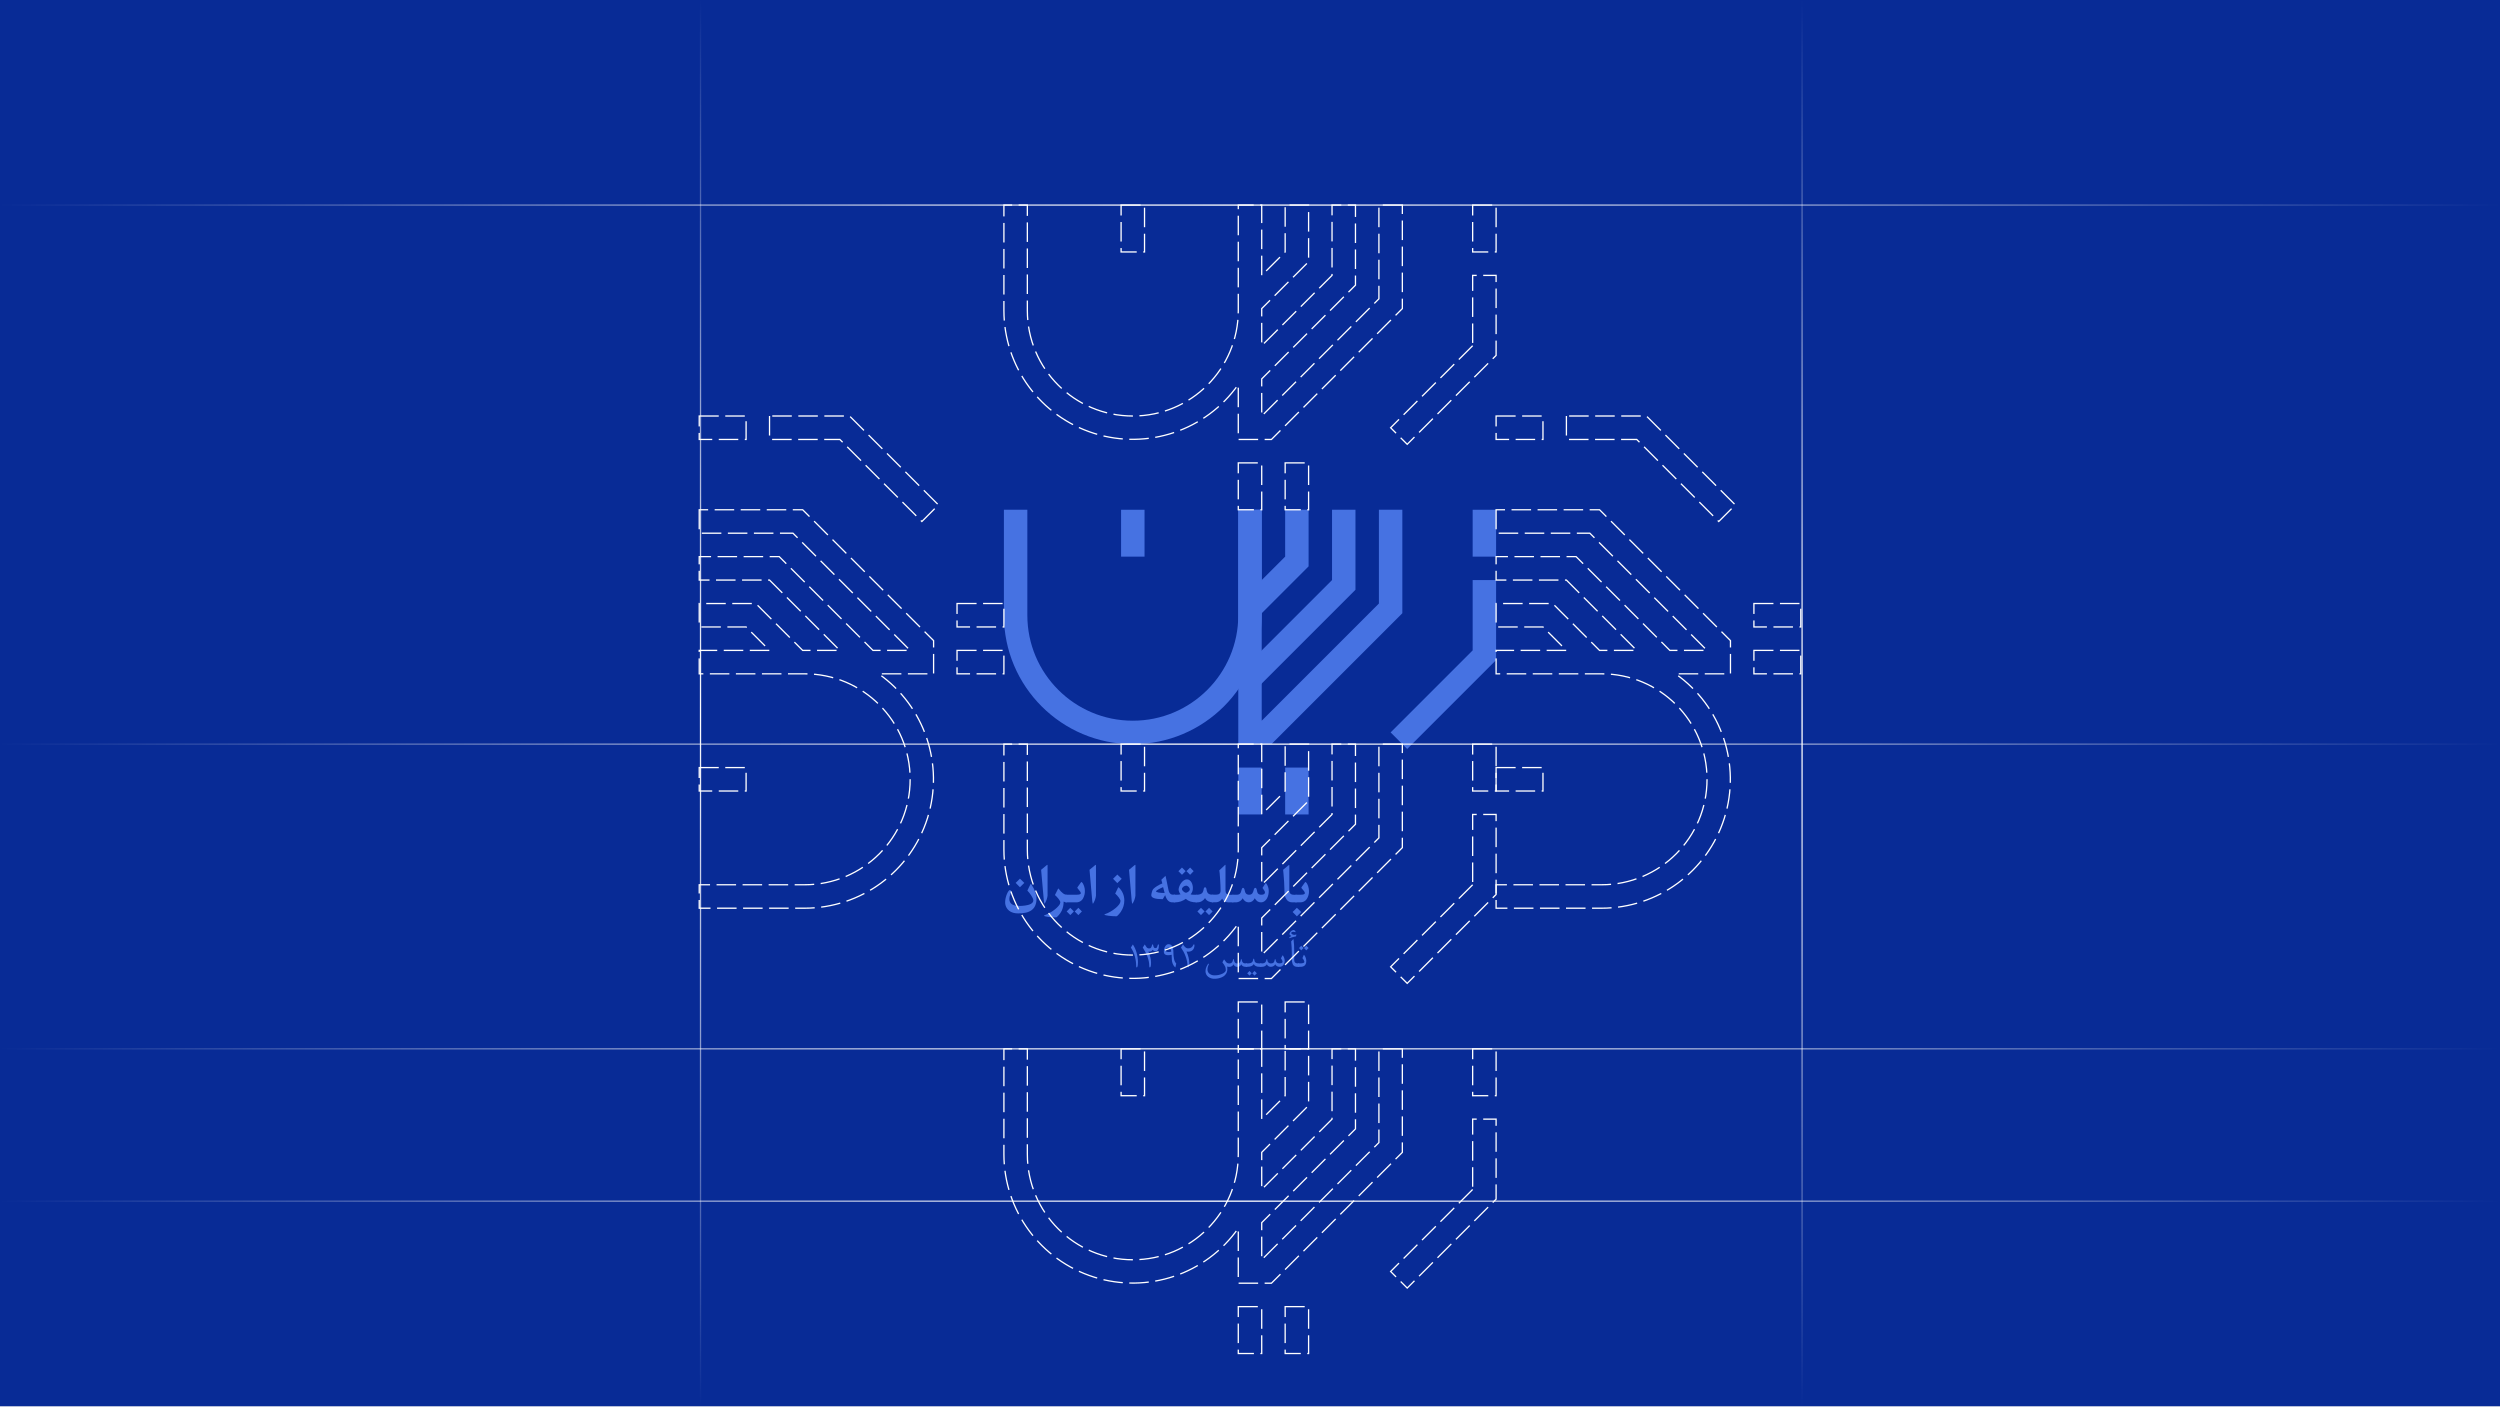
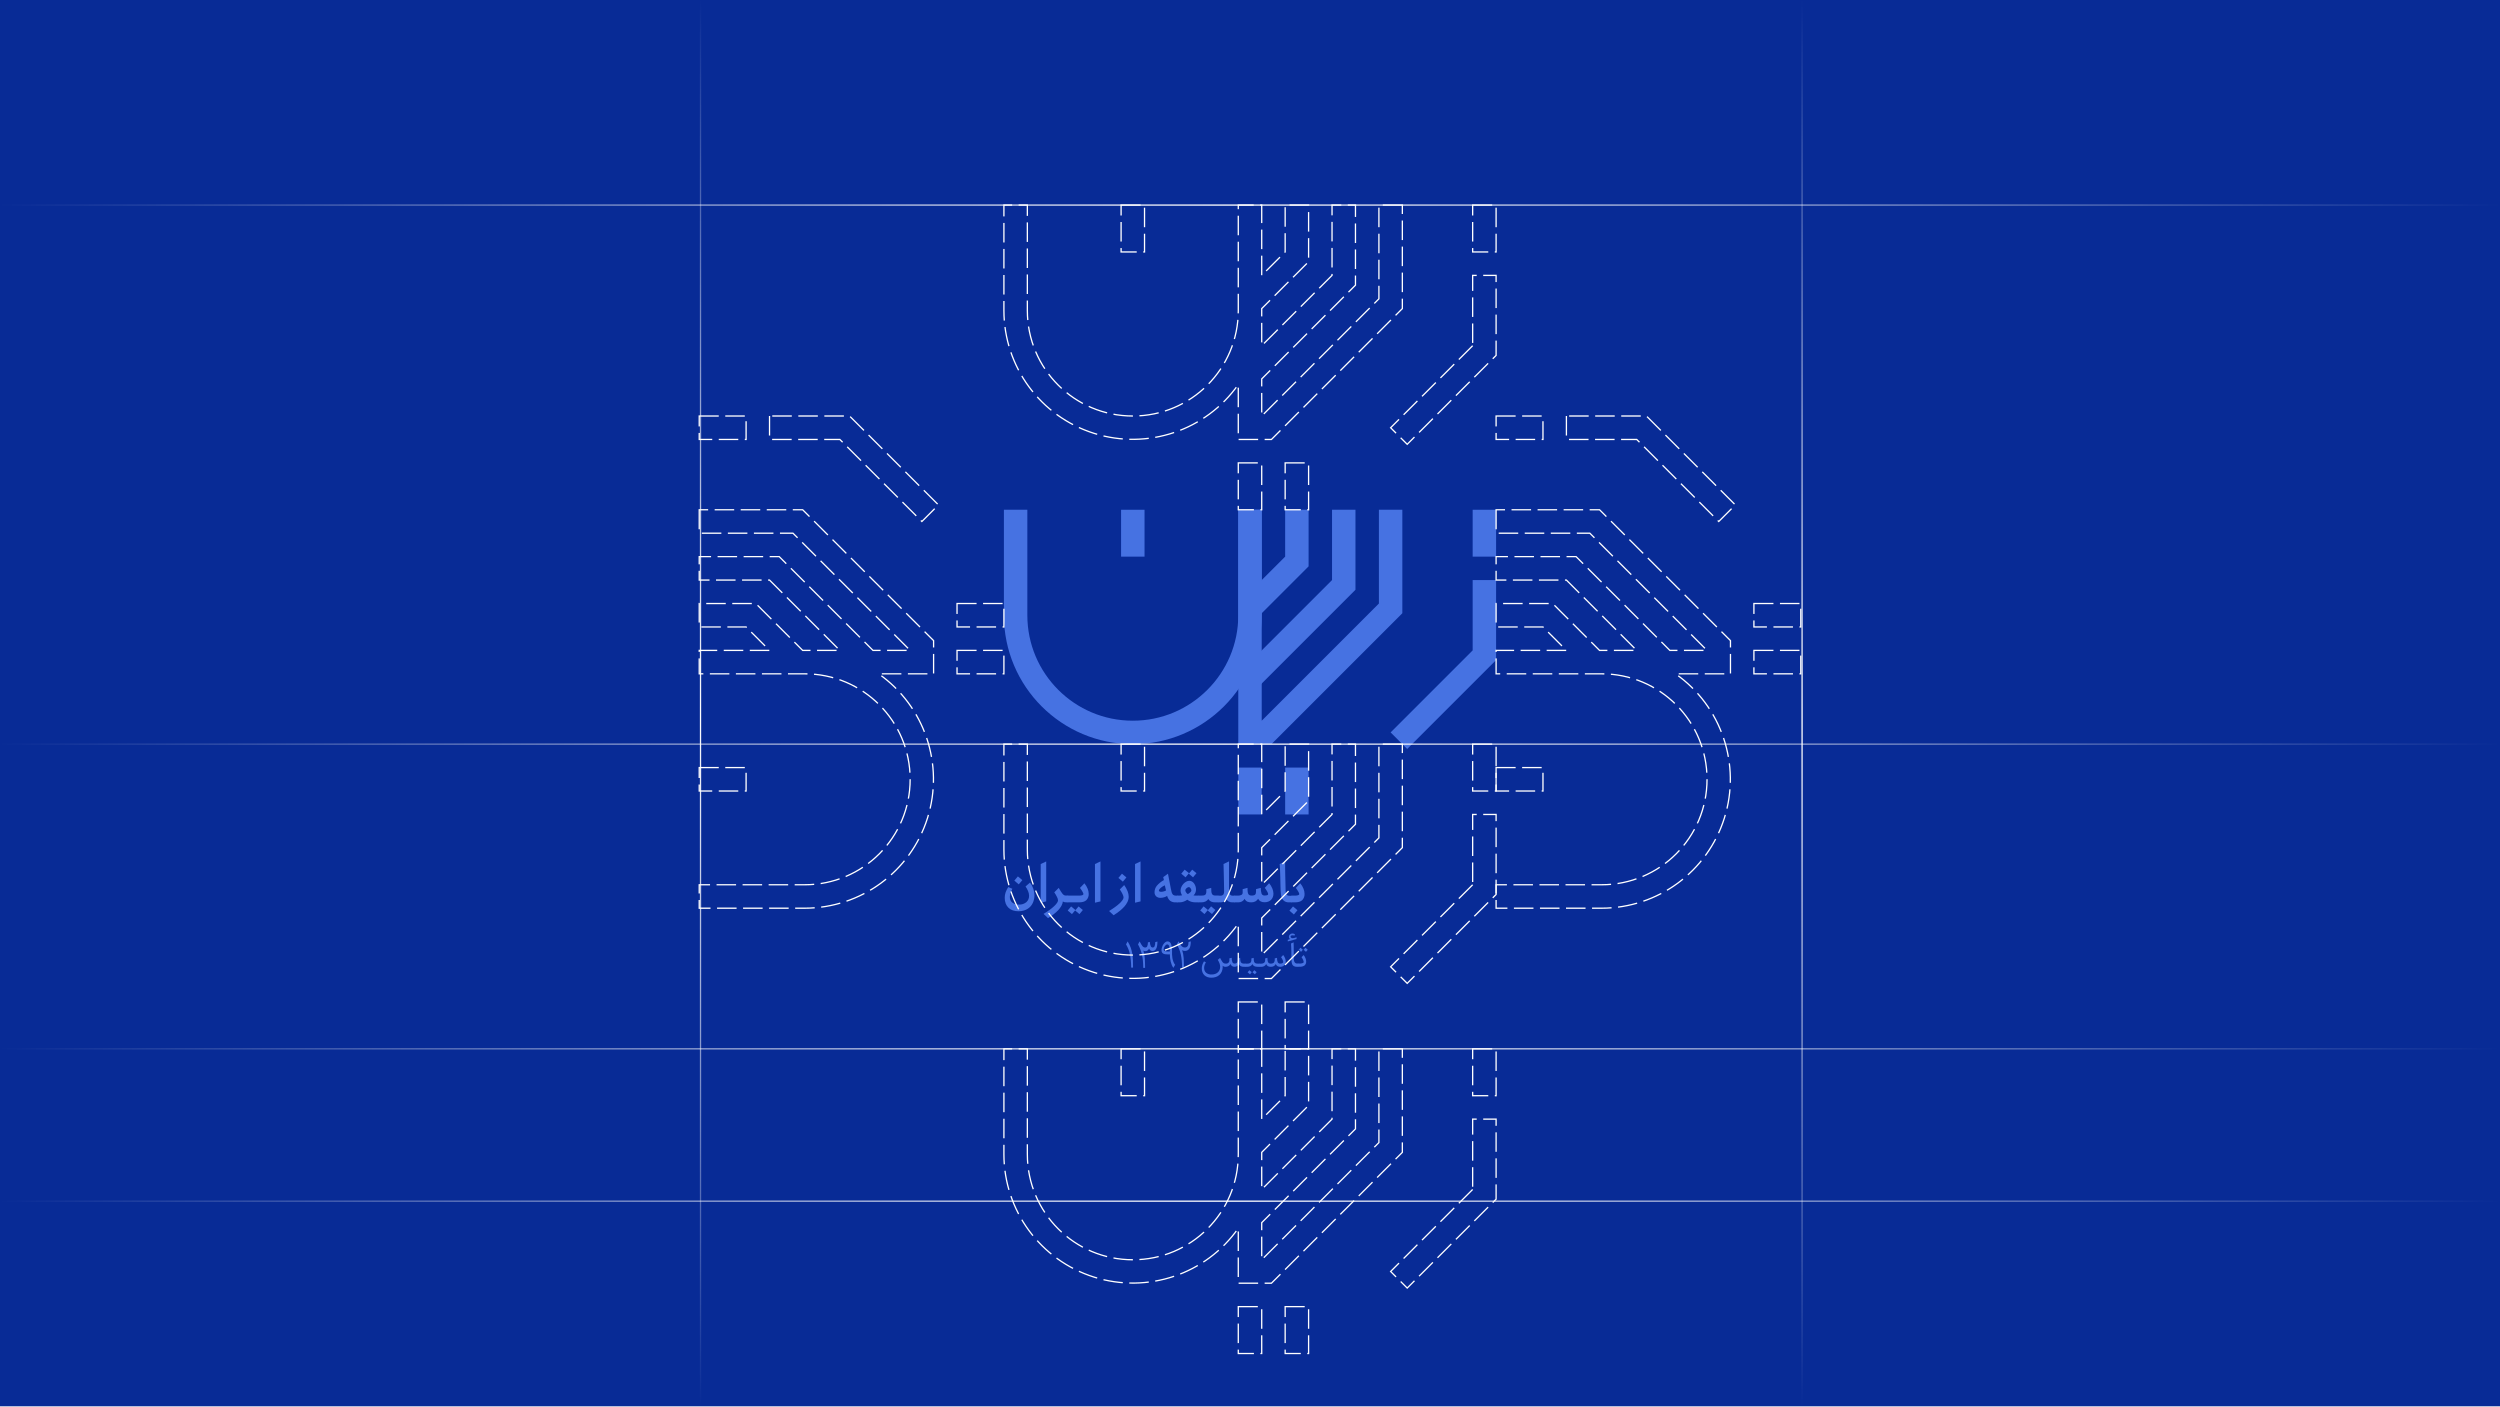
<svg xmlns="http://www.w3.org/2000/svg" xmlns:xlink="http://www.w3.org/1999/xlink" viewBox="0 0 1920 1080">
  <defs>
    <style>.cls-1{fill:#082b96;}.cls-2{fill:#4672e2;}.cls-10,.cls-3,.cls-4,.cls-5,.cls-6,.cls-7,.cls-8,.cls-9{fill:none;stroke-miterlimit:10;}.cls-3{stroke:#4672e2;stroke-width:18px;}.cls-4{stroke:#fff;stroke-dasharray:15 5;}.cls-5{stroke:url(#linear-gradient);}.cls-6{stroke:url(#linear-gradient-2);}.cls-7{stroke:url(#linear-gradient-3);}.cls-8{stroke:url(#linear-gradient-4);}.cls-9{stroke:url(#linear-gradient-5);}.cls-10{stroke:url(#linear-gradient-6);}</style>
    <linearGradient id="linear-gradient" x1="-3868" y1="5104.5" x2="-1948" y2="5104.5" gradientTransform="translate(-1948 5676) rotate(180)" gradientUnits="userSpaceOnUse">
      <stop offset="0" stop-color="#fff" stop-opacity="0" />
      <stop offset="0.51" stop-color="#fff" />
      <stop offset="1" stop-color="#fff" stop-opacity="0" />
    </linearGradient>
    <linearGradient id="linear-gradient-2" y1="4870.5" y2="4870.5" xlink:href="#linear-gradient" />
    <linearGradient id="linear-gradient-3" x1="9918.43" y1="3859.57" x2="10998.42" y2="3859.57" gradientTransform="translate(5243.57 -9918.43) rotate(90)" xlink:href="#linear-gradient" />
    <linearGradient id="linear-gradient-4" x1="9918.43" y1="4705.57" x2="10998.42" y2="4705.57" gradientTransform="translate(5243.57 -9918.43) rotate(90)" xlink:href="#linear-gradient" />
    <linearGradient id="linear-gradient-5" x1="4506.42" y1="6685.07" x2="6426.42" y2="6685.07" gradientTransform="translate(6426.43 7607.57) rotate(180)" xlink:href="#linear-gradient" />
    <linearGradient id="linear-gradient-6" x1="4506.42" y1="7450.07" x2="6426.42" y2="7450.07" gradientTransform="translate(6426.43 7607.57) rotate(180)" xlink:href="#linear-gradient" />
  </defs>
  <g id="Background">
    <rect class="cls-1" width="1920" height="1080" />
  </g>
  <g id="Graphics">
-     <path class="cls-2" d="M796,690.17a12.69,12.69,0,0,1-1,5.46,8.73,8.73,0,0,1-2.9,3.49,12,12,0,0,1-4.48,1.84,27.78,27.78,0,0,1-5.76.54,13.8,13.8,0,0,1-3.78-.51,9,9,0,0,1-3.15-1.6,8,8,0,0,1-2.16-2.72,8.76,8.76,0,0,1-.81-3.9,14,14,0,0,1,.38-3.12,19.23,19.23,0,0,1,.95-3,10.8,10.8,0,0,1,1.19-2.22c.42-.59.79-.88,1.12-.88.61,0,.91.42.91,1.26a3.37,3.37,0,0,1-.21,1c-.13.42-.29.89-.47,1.39s-.34,1-.47,1.58a6.28,6.28,0,0,0-.2,1.58,5,5,0,0,0,.69,2.76,4.81,4.81,0,0,0,1.83,1.64,7.76,7.76,0,0,0,2.56.79,20.31,20.31,0,0,0,2.93.21c.51,0,1.12,0,1.84-.07s1.46-.12,2.23-.23a18.52,18.52,0,0,0,2.29-.45,9.3,9.3,0,0,0,2.05-.76,4.65,4.65,0,0,0,1.46-1.17,2.52,2.52,0,0,0,.56-1.65,4.24,4.24,0,0,0-.42-1.55,16.63,16.63,0,0,0-1.1-2,23.18,23.18,0,0,0-1.49-2.12,19.85,19.85,0,0,0-1.58-1.8l2.39-4.86c.15-.33.34-.33.59,0C794.67,683,796,686.72,796,690.17Zm-9.32-12.11-3.38,3.33-3.28-3.33,3.28-3.24Z" />
-     <path class="cls-2" d="M804.53,687.83a14.25,14.25,0,0,1-1.71,5.3c-.33.64-.54,1-.63,1s-.35-.7-.49-2.12L799.58,668l4.18-3.46q.36-.36.54-.36c.16,0,.23.17.23.49Z" />
-     <path class="cls-2" d="M818.1,692.87a5.24,5.24,0,0,1-1.24-.45,16.59,16.59,0,0,1-1.44,7,13.41,13.41,0,0,1-1.1,1.87,20,20,0,0,1-1.31,1.66,11.26,11.26,0,0,1-1.19,1.2,1.63,1.63,0,0,1-.77.44c-1,0-2,0-3-.11s-2.1-.17-3-.29a16.9,16.9,0,0,1-2.34-.43c-.62-.16-.92-.35-.92-.56,0-.06.1-.13.31-.23a27.15,27.15,0,0,0,4.3-2,30.49,30.49,0,0,0,3.94-2.68,17.94,17.94,0,0,0,2.87-2.83,4.28,4.28,0,0,0,1.13-2.45,2.5,2.5,0,0,0-.34-1.11,10.13,10.13,0,0,0-.9-1.41,15,15,0,0,0-1.33-1.56c-.51-.52-1-1-1.57-1.55l2.39-4.81c0-.12.13-.19.22-.19s.18.08.27.23c2.28,3.06,4.36,4.59,6.26,4.59V693A5.62,5.62,0,0,1,818.1,692.87Z" />
-     <path class="cls-2" d="M819.25,693a4.32,4.32,0,0,1-.91-.09c-.26-.06-.4-.15-.4-.27v-5.13c0-.12.14-.21.4-.27a4.32,4.32,0,0,1,.91-.09h7.51c2.22,0,3.33-.4,3.33-1.21a3,3,0,0,0-.7-1.47c-.46-.64-1.09-1.43-1.86-2.36a.58.58,0,0,1,0-.76l2.65-3.7c.21-.32.43-.37.68-.13a6.15,6.15,0,0,1,1,1.37,11.36,11.36,0,0,1,.72,1.67,13.16,13.16,0,0,1,.45,1.8,11.08,11.08,0,0,1,.16,1.77,11.49,11.49,0,0,1-1.31,5.68,5.8,5.8,0,0,1-5.44,3.19Zm5.49,7L822,702.77,819.2,700l2.75-2.79Zm6.16,0-2.74,2.79L825.37,700l2.79-2.79Z" />
-     <path class="cls-2" d="M841.7,687.83a14.25,14.25,0,0,1-1.71,5.3c-.33.64-.54,1-.63,1s-.35-.7-.5-2.12L836.75,668l4.18-3.46q.36-.36.54-.36c.15,0,.23.17.23.49Z" />
-     <path class="cls-2" d="M863.48,691.42a15.34,15.34,0,0,1-2.63,8.76,20,20,0,0,1-1.33,1.75,11.85,11.85,0,0,1-1.24,1.28,1.69,1.69,0,0,1-.79.5c-1,0-2,0-3.08-.11s-2.11-.18-3-.29a20.71,20.71,0,0,1-2.31-.43c-.62-.17-.93-.34-.93-.52s.11-.13.32-.23a24.72,24.72,0,0,0,4.36-2,29.09,29.09,0,0,0,3.9-2.7,17,17,0,0,0,2.79-2.88,4.58,4.58,0,0,0,1-2.61,2.71,2.71,0,0,0-.38-1.19,10,10,0,0,0-1-1.56c-.4-.54-.84-1.06-1.3-1.57a12.69,12.69,0,0,0-1.38-1.31l2.21-4.63c.06-.15.15-.22.27-.22a.38.38,0,0,1,.27.13A13.52,13.52,0,0,1,863.48,691.42Zm-2-16.51-3.38,3.33-3.28-3.33,3.28-3.24Z" />
-     <path class="cls-2" d="M872,687.83a14.25,14.25,0,0,1-1.71,5.3c-.33.64-.54,1-.63,1s-.35-.7-.5-2.12L867.08,668l4.18-3.46q.36-.36.54-.36c.15,0,.23.17.23.49Z" />
-     <path class="cls-2" d="M900.2,693q-3.69,0-5.36-5.54L893,690.57q-8.82,0-8.82-3.06a5.89,5.89,0,0,1,.14-1.08c.09-.45.2-.91.34-1.39a10.18,10.18,0,0,1,.47-1.35,2.81,2.81,0,0,1,.54-.9,17.5,17.5,0,0,1,3-2.32,24.57,24.57,0,0,1,4-2l-.77-2.79,3.2-3.06c.12.33.34,1.3.67,2.92s.8,3.94,1.4,6.94c.12.54.25,1.08.38,1.64a5.17,5.17,0,0,0,.61,1.48,3.43,3.43,0,0,0,1,1.08,2.89,2.89,0,0,0,1.67.43h1.62V693Zm-6.93-11.7q-4.68,2-5.54,3.24.85,1.26,6.71,1.26Z" />
-     <path class="cls-2" d="M918.65,693a14.24,14.24,0,0,1-4.35-.61,10.63,10.63,0,0,1-3.66-2.09,13.44,13.44,0,0,1-7.83,2.7h-.36a4.16,4.16,0,0,1-.9-.09c-.27-.06-.41-.15-.41-.27v-5.13c0-.12.14-.21.41-.27a4.16,4.16,0,0,1,.9-.09h1.21a9.29,9.29,0,0,0,3-.32,6.64,6.64,0,0,1-1.49-3.55,7.11,7.11,0,0,1,.52-2.47,11,11,0,0,1,1.39-2.62,9.14,9.14,0,0,1,2-2,4.06,4.06,0,0,1,2.45-.84,3.56,3.56,0,0,1,2,.61,5.13,5.13,0,0,1,1.44,1.56,7.84,7.84,0,0,1,.85,2.06,8.63,8.63,0,0,1,.3,2.21,7.16,7.16,0,0,1-1.71,5.08c.3.22,1.44.32,3.42.32h1.35V693Zm-8.1-23.94-2.79,2.79L905,669.06l2.75-2.79Zm3.24,14a2.36,2.36,0,0,0-.25-1,3.27,3.27,0,0,0-.65-.92,3.71,3.71,0,0,0-.93-.68,2.28,2.28,0,0,0-1-.27,3.07,3.07,0,0,0-1.06.21,4.09,4.09,0,0,0-1,.56,3.76,3.76,0,0,0-.84.85,1.88,1.88,0,0,0-.33,1,1.67,1.67,0,0,0,.33.9,5.4,5.4,0,0,0,.81.92,5,5,0,0,0,1,.72,2,2,0,0,0,.9.3,2.38,2.38,0,0,0,.83-.21,3.88,3.88,0,0,0,1-.58,4.82,4.82,0,0,0,.83-.86A1.9,1.9,0,0,0,913.79,683Zm2.92-14L914,671.85l-2.79-2.79,2.79-2.79Z" />
-     <path class="cls-2" d="M931.38,693a7.73,7.73,0,0,1-3.37-.79,5.23,5.23,0,0,1-2.52-2.54,7,7,0,0,1-2.43,2.39,6.37,6.37,0,0,1-3.33.94h-.45a4.16,4.16,0,0,1-.9-.09c-.27-.06-.41-.15-.41-.27v-5.13c0-.12.14-.21.41-.27a4.16,4.16,0,0,1,.9-.09h.27a7.36,7.36,0,0,0,2.22-.4,3.84,3.84,0,0,0,1.65-1.08,5.92,5.92,0,0,0,1-2.75c.12-1,.48-1.48,1.08-1.48s.93.49,1.08,1.48a7,7,0,0,0,.85,2.75c.72,1,2,1.48,3.78,1.48h.5V693Zm-6.25,7-2.79,2.79L919.59,700l2.75-2.79Zm6.16,0-2.74,2.79L925.76,700l2.79-2.79Z" />
-     <path class="cls-2" d="M943.17,693a5.18,5.18,0,0,1-2.68-.79,4.32,4.32,0,0,1-1.86-2.09,5.78,5.78,0,0,1-2,2,4.73,4.73,0,0,1-2.52.83H931.7a4.16,4.16,0,0,1-.9-.09c-.27-.06-.41-.15-.41-.27v-5.13c0-.12.14-.21.41-.27a4.16,4.16,0,0,1,.9-.09h2.38c2.22,0,3.33-1,3.33-3.11,0-1.08,0-2.33-.09-3.77s-.15-3.08-.27-4.91-.23-3.4-.34-4.55a22.44,22.44,0,0,0-.29-2.33l4.41-4.15c.24-.23.36-.19.36.14V684q0,3.19,3.2,3.19h2.83V693Z" />
-     <path class="cls-2" d="M968.37,693a4.47,4.47,0,0,1-2.68-.79,7.26,7.26,0,0,1-2-2.36,7.06,7.06,0,0,1-2,2.36A4.49,4.49,0,0,1,959,693q-2.93,0-4.63-3.15a6,6,0,0,1-5.54,3.15h-1.62a4.16,4.16,0,0,1-.9-.09c-.27-.06-.4-.15-.4-.27v-5.13c0-.12.13-.21.4-.27a4.16,4.16,0,0,1,.9-.09h2.66a3.92,3.92,0,0,0,1.59-.27,2.44,2.44,0,0,0,1-.76,4,4,0,0,0,.63-1.22q.25-.72.48-1.62c.24-.93.6-1.4,1.08-1.4s.93.47,1.17,1.4c.12.51.24,1,.36,1.46a3.77,3.77,0,0,0,.54,1.24,2.47,2.47,0,0,0,1,.85,3.37,3.37,0,0,0,1.6.32,3.51,3.51,0,0,0,1.53-.29,2.7,2.7,0,0,0,1-.84,4.56,4.56,0,0,0,.61-1.23c.15-.47.3-1,.45-1.51.24-.93.64-1.4,1.21-1.4s.84.47,1.08,1.4c.09.54.2,1,.32,1.51A3.72,3.72,0,0,0,966,686a2.45,2.45,0,0,0,1,.83,3.58,3.58,0,0,0,1.66.32c1.89,0,2.84-.6,2.84-1.8A2.77,2.77,0,0,0,971,684c-.33-.54-.79-1.22-1.39-2.06l2-3.2c.21-.33.39-.49.54-.49s.26.1.41.31a10.7,10.7,0,0,1,1.35,2.68,9.38,9.38,0,0,1,.49,3,15.26,15.26,0,0,1-.29,2.82,10.31,10.31,0,0,1-1,2.81,6.56,6.56,0,0,1-1.87,2.18A4.63,4.63,0,0,1,968.37,693Z" />
-     <path class="cls-2" d="M992.54,693a5.13,5.13,0,0,1-4.69-2.5,7.88,7.88,0,0,1-1-2.45,14.47,14.47,0,0,1-.34-2.65c-.06-1-.11-2.18-.13-3.65s-.09-3.06-.19-4.77q-.22-3.47-.44-5.74c-.16-1.51-.26-2.6-.32-3.26l3.82-3.19a2.52,2.52,0,0,1,.77-.5c.12,0,.18.2.18.59V684q0,3.19,3.6,3.19h2V693Z" />
-     <path class="cls-2" d="M999.38,700.42,996,703.75l-3.29-3.33,3.29-3.23ZM995.82,693a4.16,4.16,0,0,1-.9-.09c-.27-.06-.4-.15-.4-.27v-5.13c0-.12.13-.21.4-.27a4.16,4.16,0,0,1,.9-.09h3c2.22,0,3.33-.4,3.33-1.21s-.85-2-2.56-3.83a.55.55,0,0,1-.14-.36.72.72,0,0,1,.14-.4l2.65-3.7c.12-.17.24-.27.36-.27a.47.47,0,0,1,.32.14,5.48,5.48,0,0,1,1,1.33,9.14,9.14,0,0,1,.72,1.69,14.17,14.17,0,0,1,.47,1.84,8.72,8.72,0,0,1,.19,1.75,10.68,10.68,0,0,1-1.78,6.44,5.81,5.81,0,0,1-5,2.43Z" />
-     <path class="cls-2" d="M873.93,738.81c0,2.76-.3,4.14-.91,4.16-.29,0-.44-.31-.44-.94a28.5,28.5,0,0,0-1-7.52,23.78,23.78,0,0,0-3.08-6.78l1.54-2.4a22.39,22.39,0,0,1,2.91,6.51A26.59,26.59,0,0,1,873.93,738.81Z" />
-     <path class="cls-2" d="M884,739.29c0,2.43-.3,3.66-.91,3.68-.3,0-.44-.31-.44-.94a18.79,18.79,0,0,0-.4-3.83,24.84,24.84,0,0,0-1.07-3.67,28.93,28.93,0,0,0-1.59-3.5q-.91-1.69-1.95-3.3l1.54-2.4c.29.46.56.88.79,1.26a6.64,6.64,0,0,0,.69,1,2.16,2.16,0,0,0,.79.6,2.54,2.54,0,0,0,1.1.21,1.64,1.64,0,0,0,1.32-.49,3,3,0,0,0,.59-1.07l.3-1.07c.08-.33.24-.49.47-.49s.31.15.36.44.13.62.22,1a2.91,2.91,0,0,0,.47,1,1.35,1.35,0,0,0,1.15.44,1.1,1.1,0,0,0,1-.44,3.25,3.25,0,0,0,.45-1c.11-.35.2-.67.29-1s.24-.44.47-.44.41.24.41.72c0,3-.93,4.57-2.77,4.57a2,2,0,0,1-.71-.12,3.3,3.3,0,0,1-.62-.32,2.46,2.46,0,0,1-.48-.41,1.23,1.23,0,0,1-.27-.38,2.18,2.18,0,0,1-1,1.17,3.24,3.24,0,0,1-1.49.35h-.36a1.34,1.34,0,0,1-.4-.07,32.35,32.35,0,0,1,1.51,4.44A16.12,16.12,0,0,1,884,739.29Z" />
-     <path class="cls-2" d="M903.35,740c-.14.72-.26,1.27-.36,1.67s-.16.69-.2.88a1.82,1.82,0,0,1-.1.35s0,.06-.06.06-.35-.26-.8-.77a7.3,7.3,0,0,1-1.25-2.22,10.62,10.62,0,0,1-.6-2.87q-.15-1.75-.15-3.84a11.63,11.63,0,0,1-2.81.35,5.48,5.48,0,0,1-1.24-.13,2.73,2.73,0,0,1-1-.44,2.18,2.18,0,0,1-.7-.87,3.07,3.07,0,0,1-.27-1.37A8.24,8.24,0,0,1,894,729a7.11,7.11,0,0,1,.68-1.84,4.87,4.87,0,0,1,1.13-1.43,2.39,2.39,0,0,1,1.62-.59q3.75,0,3.75,6.3a22.26,22.26,0,0,0,.54,5.31A6.8,6.8,0,0,0,903.35,740Zm-3.81-9.23a6.12,6.12,0,0,0-.23-1,3.69,3.69,0,0,0-.49-1,2.62,2.62,0,0,0-.74-.71,1.84,1.84,0,0,0-1-.27,2,2,0,0,0-1.33.52,1.79,1.79,0,0,0-.6,1.43,1.12,1.12,0,0,0,.73,1.12,4.07,4.07,0,0,0,1.57.3,6.92,6.92,0,0,0,1.22-.11A2.81,2.81,0,0,0,899.54,730.78Z" />
-     <path class="cls-2" d="M913.37,739.29c0,2.43-.3,3.66-.91,3.68-.3,0-.44-.31-.44-.94a18.79,18.79,0,0,0-.4-3.83,24.84,24.84,0,0,0-1.07-3.67A28.93,28.93,0,0,0,909,731q-.91-1.69-2-3.3l1.54-2.4c.25.38.52.75.79,1.12a7,7,0,0,0,.88,1,3.85,3.85,0,0,0,1,.67,3.13,3.13,0,0,0,1.29.26,4.32,4.32,0,0,0,2.36-.62,4,4,0,0,0,1.52-1.87c.14-.4.34-.6.59-.6a.31.31,0,0,1,.27.16.82.82,0,0,1,.11.5,5.55,5.55,0,0,1-.38,2.16,4.5,4.5,0,0,1-1,1.56,4.14,4.14,0,0,1-1.53.94,5.6,5.6,0,0,1-1.89.32,5.88,5.88,0,0,1-1.29-.13,32.35,32.35,0,0,1,1.51,4.44A16.12,16.12,0,0,1,913.37,739.29Z" />
-     <path class="cls-2" d="M957.69,742.5h-1.23a3.3,3.3,0,0,1-3.21-1.89,3,3,0,0,1-3,1.95,2.85,2.85,0,0,1-2.87-2,3.47,3.47,0,0,1-3.23,2,5.88,5.88,0,0,1-1.69-.26,10,10,0,0,1,.14,1.8,7.69,7.69,0,0,1-.37,2.52,6.83,6.83,0,0,1-3.9,3.93,13.28,13.28,0,0,1-5.55,1.14,7.59,7.59,0,0,1-4.87-1.49,5.38,5.38,0,0,1-2.09-4.49,8.64,8.64,0,0,1,.77-3.27c.63-1.45,1.17-2.23,1.61-2.35.15,0,.23.09.23.26a.82.82,0,0,1-.09.4,8.43,8.43,0,0,0-1,3.75,4.21,4.21,0,0,0,1.09,2.93,5.85,5.85,0,0,0,4.46,1.63,13.12,13.12,0,0,0,5.85-1.23,5.52,5.52,0,0,0,2.6-2.15,4.77,4.77,0,0,0,0-1.52,6.2,6.2,0,0,0-.34-1.66,16.35,16.35,0,0,0-2.21-3.38l1-1.89a1,1,0,0,1,.35-.37,1.46,1.46,0,0,1,.28.34,10.94,10.94,0,0,0,1.26,1.72,3.23,3.23,0,0,0,2.32,1,2.53,2.53,0,0,0,2.18-.83,4.27,4.27,0,0,0,.75-1.91c0-.41.19-.63.4-.66s.28.2.34.6c.23,1.87,1,2.81,2.46,2.83,1.66,0,2.6-.88,2.81-2.72,0-.44.15-.66.34-.66s.35.22.4.66q.35,2.67,2.7,2.67h1.28Z" />
-     <path class="cls-2" d="M968.8,742.5h-1.74c-2.08,0-3.47-.7-4.15-2.09q-1.26,2.08-4.7,2.09h-1.49v-2.63h2q3.33,0,3.61-2.61c.1-.67.28-1,.55-1s.38.36.45,1.09c.18,1.68,1.33,2.52,3.47,2.52h2Zm-7.47,5-1.72,1.75-1.74-1.75,1.74-1.8Zm3.92,0-1.77,1.75-1.75-1.75,1.75-1.8Z" />
-     <path class="cls-2" d="M986.64,737.66a5.54,5.54,0,0,1-.94,3.32,3.48,3.48,0,0,1-3,1.52,3.44,3.44,0,0,1-3.29-1.89,3.76,3.76,0,0,1-3.18,1.89,3.17,3.17,0,0,1-3.3-1.89,4.05,4.05,0,0,1-3.49,1.89h-1.63v-2.63h1.83c1.64,0,2.62-.89,2.92-2.67.06-.44.19-.66.4-.66s.34.22.38.66a2.56,2.56,0,0,0,2.83,2.67,2.53,2.53,0,0,0,2.12-.78,4.24,4.24,0,0,0,.66-1.89c.06-.4.19-.6.4-.6s.29.2.34.6c.23,1.78,1.16,2.67,2.78,2.67s2.53-.41,2.55-1.21a5.15,5.15,0,0,0-1.26-2.63l1-1.92c.17-.31.31-.46.4-.46a3.07,3.07,0,0,1,.37.57A7.13,7.13,0,0,1,986.64,737.66Z" />
-     <path class="cls-2" d="M995.61,718l-.29,1.14a29.87,29.87,0,0,0-5.07,1.41v-.8c.16-.1.65-.39,1.49-.86-1-.6-1.44-1.15-1.46-1.66a4,4,0,0,1,2.92-3,1.79,1.79,0,0,1,1.72,1.14.7.7,0,0,1,.06.49s-.08.06-.17.06a1,1,0,0,1-.32-.06,4.1,4.1,0,0,0-1.46-.2,1.87,1.87,0,0,0-.93.27c-.31.18-.47.36-.47.53,0,.44.29.81.88,1.12a3.24,3.24,0,0,0,1.49.4,3.42,3.42,0,0,0,1.26-.26h.35A.29.29,0,0,1,995.61,718Zm2.23,24.54h-1.55a3.56,3.56,0,0,1-3.52-2.06,10.94,10.94,0,0,1-.66-4.35v-4.3q0-3.78-.48-8.85l1.37-1.49c.27-.28.42-.26.46.06a63.31,63.31,0,0,1,.49,8.93v6.65c0,1.85.88,2.78,2.66,2.78h1.23Z" />
-     <path class="cls-2" d="M1003.22,738c0,3-1.47,4.52-4.43,4.52h-1.92v-2.63h1.54c2.26,0,3.38-.41,3.38-1.21a6,6,0,0,0-1.51-2.83l.91-2.24c.08-.19.15-.29.23-.31s.2.12.37.37A7.52,7.52,0,0,1,1003.22,738Zm-2.09-9.91-1.77,1.77-1.75-1.77,1.75-1.72Zm3.87,0-1.75,1.77-1.77-1.77,1.77-1.72Z" />
+     <path class="cls-2" d="M791.07,677.79a17.35,17.35,0,0,1,2.52,4.79,15.14,15.14,0,0,1,.86,4.8,14.6,14.6,0,0,1-.86,5.13,11.07,11.07,0,0,1-2.43,3.91,10.82,10.82,0,0,1-3.87,2.52,14,14,0,0,1-5.13.9,13.06,13.06,0,0,1-4.32-.67,8.7,8.7,0,0,1-5.44-5.2,11.88,11.88,0,0,1-.77-4.43,12.56,12.56,0,0,1,.68-4.21,22.19,22.19,0,0,1,2-4.07l3.19,1.3a18.27,18.27,0,0,0-1.48,3.49,9.83,9.83,0,0,0-.45,2.68,5.49,5.49,0,0,0,1.82,4.43,7.88,7.88,0,0,0,5.24,1.55,8.27,8.27,0,0,0,5.58-1.82,6.33,6.33,0,0,0,2.12-5.06,9.35,9.35,0,0,0-.72-3.31,17,17,0,0,0-2-3.71Zm-8.68,1.4L779,676.31l2.74-3.24,3.42,2.88Z" />
+     <path class="cls-2" d="M803.49,692.28l-4.23,1v-29.7l4.23-2Z" />
+     <path class="cls-2" d="M819,693a9.36,9.36,0,0,1-1.44-.11,2.65,2.65,0,0,1-1.26-.61,9.55,9.55,0,0,1-1.17,3.49,16.72,16.72,0,0,1-2.43,3.26,29.31,29.31,0,0,1-3.49,3.11q-2,1.53-4.3,3l-3.46-3.28q2.47-1.49,4.54-3a34.88,34.88,0,0,0,3.51-2.84,16.24,16.24,0,0,0,2.25-2.52,3.79,3.79,0,0,0,.81-2.07,6.71,6.71,0,0,0-.81-2.59,27.46,27.46,0,0,0-2.07-3.53l3.42-3.42c.63,1.08,1.18,2,1.64,2.75a17,17,0,0,0,1.29,1.82,4.22,4.22,0,0,0,1.17,1,2.69,2.69,0,0,0,1.3.32h1.8V693Z" />
+     <path class="cls-2" d="M832.07,686.61a2.14,2.14,0,0,0-.21-.76,8.85,8.85,0,0,0-.58-1.15c-.26-.44-.54-.89-.86-1.37a17.11,17.11,0,0,0-1-1.4l3.38-3.55a14.3,14.3,0,0,1,2.52,4.16,11,11,0,0,1,.81,3.85,6.41,6.41,0,0,1-1.8,4.92q-1.8,1.7-5.54,1.69h-8.46c-.33,0-.6-.23-.81-.7a4.56,4.56,0,0,1-.31-1.86,4.78,4.78,0,0,1,.31-1.89q.32-.72.81-.72h8.51a7.53,7.53,0,0,0,2.36-.3C831.77,687.34,832.07,687,832.07,686.61Zm-8.82,15.44L820,699.26l2.61-3.11,3.33,2.75Zm5.76,0-3.29-2.79,2.61-3.11,3.29,2.75Z" />
+     <path class="cls-2" d="M845.16,692.28l-4.23,1v-29.7l4.23-2Z" />
+     <path class="cls-2" d="M866.85,688.59a9.22,9.22,0,0,1-.9,4,15.57,15.57,0,0,1-2.45,3.67,28.35,28.35,0,0,1-3.67,3.42,56.15,56.15,0,0,1-4.59,3.24l-3.47-3.28q2.47-1.49,4.55-3a34.88,34.88,0,0,0,3.51-2.84,16.24,16.24,0,0,0,2.25-2.52,3.79,3.79,0,0,0,.81-2.07,4.28,4.28,0,0,0-.22-1.15c-.16-.46-.36-1-.61-1.53a18.37,18.37,0,0,0-.93-1.71c-.36-.58-.73-1.16-1.12-1.73l3.37-3.37a20.64,20.64,0,0,1,2.68,4.92A11.94,11.94,0,0,1,866.85,688.59Zm-4.5-11.47-3.42-2.88,2.74-3.24,3.42,2.88Z" />
+     <path class="cls-2" d="M875.94,692.28l-4.23,1v-29.7l4.23-2Z" />
+     <path class="cls-2" d="M902.94,693a6.68,6.68,0,0,1-4.32-1.21,7.49,7.49,0,0,1-2.25-3.74,8.42,8.42,0,0,1-2.36,1.08,10,10,0,0,1-2.82.41,4.63,4.63,0,0,1-3.26-1.15,4.17,4.17,0,0,1-1.24-3.22,7.9,7.9,0,0,1,1.69-4.84,18.48,18.48,0,0,1,5.51-4.43l-.54-2.29L897,671l2.16,11.25c.21,1.08.41,2,.59,2.7a5.27,5.27,0,0,0,.72,1.73,2.42,2.42,0,0,0,1.19.93,5.89,5.89,0,0,0,2,.27h.67V693Zm-8.37-13.09a12.54,12.54,0,0,0-1.58.83,11.46,11.46,0,0,0-1.39,1,6.34,6.34,0,0,0-1.06,1.08,2.45,2.45,0,0,0-.52,1.1.79.79,0,0,0,.5.74,2.75,2.75,0,0,0,1.26.25,6.39,6.39,0,0,0,1-.09,8,8,0,0,0,1.1-.25,5,5,0,0,0,1-.36,3.35,3.35,0,0,0,.63-.38Z" />
+     <path class="cls-2" d="M918,693a10.92,10.92,0,0,1-3.26-.49,8.88,8.88,0,0,1-2.9-1.53,10.77,10.77,0,0,1-3,1.53,9.12,9.12,0,0,1-2.79.49h-1.85c-.33,0-.6-.23-.81-.7a4.56,4.56,0,0,1-.31-1.86,4.78,4.78,0,0,1,.31-1.89q.32-.72.81-.72h1.08c.48,0,.91,0,1.28-.05a12.36,12.36,0,0,0,1.29-.18,7.4,7.4,0,0,1-.88-1.87,6.1,6.1,0,0,1-.29-1.82,6.38,6.38,0,0,1,.61-2.72,8.91,8.91,0,0,1,1.57-2.39,8.33,8.33,0,0,1,2.18-1.71,5.09,5.09,0,0,1,2.39-.65,3.92,3.92,0,0,1,2,.56,5.47,5.47,0,0,1,1.62,1.49,7.68,7.68,0,0,1,1.08,2.14,7.92,7.92,0,0,1,.41,2.52,7.09,7.09,0,0,1-.41,2.27,5.78,5.78,0,0,1-1.53,2.27c.51.06,1,.1,1.4.11s.85,0,1.3,0h1.22V693Zm-7.51-19.21L907.21,671l2.61-3.1,3.33,2.7Zm2.56,7.51a2,2,0,0,0-.94.25,4,4,0,0,0-.9.61,3.42,3.42,0,0,0-.66.78,1.65,1.65,0,0,0-.24.79,2.76,2.76,0,0,0,.56,1.55,5.15,5.15,0,0,0,1.33,1.38,7.09,7.09,0,0,0,2-1.42A2.21,2.21,0,0,0,915,684a2.93,2.93,0,0,0-.16-.88,3.46,3.46,0,0,0-.43-.86,3.41,3.41,0,0,0-.6-.65A1.19,1.19,0,0,0,913.06,681.3Zm3.2-7.51L913,671l2.61-3.1,3.29,2.7Z" />
+     <path class="cls-2" d="M933.18,693a7.23,7.23,0,0,1-3.06-.58,5,5,0,0,1-2.12-1.94,5.74,5.74,0,0,1-2.25,1.91,7.59,7.59,0,0,1-3.24.61h-1.93c-.33,0-.6-.23-.81-.7a4.54,4.54,0,0,1-.32-1.86,4.76,4.76,0,0,1,.32-1.89q.32-.72.81-.72h1.84a12.11,12.11,0,0,0,1.87-.12,2.64,2.64,0,0,0,1.21-.45,1.92,1.92,0,0,0,.7-.94,5.27,5.27,0,0,0,.27-1.55v-1.89l3.74-1a27.38,27.38,0,0,0,.11,2.79,5,5,0,0,0,.47,1.82,2,2,0,0,0,1,1,4.61,4.61,0,0,0,1.84.3h2.12V693Zm-8.15,9-3.28-2.79,2.61-3.11,3.33,2.75Zm5.76,0-3.28-2.79,2.61-3.11,3.28,2.75Z" />
+     <path class="cls-2" d="M946.36,693a5.24,5.24,0,0,1-2.72-.63,4.59,4.59,0,0,1-1.69-1.75,5.24,5.24,0,0,1-4.54,2.38h-1.62c-.33,0-.6-.22-.81-.67a4.46,4.46,0,0,1-.32-1.85,4.76,4.76,0,0,1,.32-1.89q.32-.72.81-.72H937a3.09,3.09,0,0,0,2.49-.76,3.8,3.8,0,0,0,.61-2.39c0-.27,0-.85,0-1.75s0-2.2-.07-3.9-.07-3.81-.13-6.36-.14-5.61-.23-9.18l4.23-2v19.94c0,1.2,0,2.21.11,3a7.25,7.25,0,0,0,.41,2,2.05,2.05,0,0,0,.85,1.08,2.89,2.89,0,0,0,1.51.34h1.71V693Z" />
+     <path class="cls-2" d="M966.25,690.26a6.32,6.32,0,0,1-2.07,2A6.12,6.12,0,0,1,961,693a7.49,7.49,0,0,1-3.13-.56,4.77,4.77,0,0,1-2-2.14,5.55,5.55,0,0,1-2.14,2.07,5.66,5.66,0,0,1-2.59.63h-2.7c-.33,0-.6-.23-.81-.7a4.56,4.56,0,0,1-.31-1.86,4.78,4.78,0,0,1,.31-1.89q.32-.72.81-.72H951a5.16,5.16,0,0,0,2.36-.52,1.87,1.87,0,0,0,1-1.82v-2.61l3.73-1c0,1.11,0,2,.11,2.79a5.68,5.68,0,0,0,.45,1.82,2,2,0,0,0,1,1,3.62,3.62,0,0,0,1.6.3,6.21,6.21,0,0,0,1.77-.21A2.13,2.13,0,0,0,964,687a2.28,2.28,0,0,0,.5-1.06,7.8,7.8,0,0,0,.13-1.55v-1.53l3.69-1a13.23,13.23,0,0,0,.56,4.48,2.33,2.33,0,0,0,2.41,1.42c1.77,0,2.66-.38,2.66-1.13a2.51,2.51,0,0,0-.21-.81,8.25,8.25,0,0,0-.56-1.19c-.24-.44-.52-.89-.83-1.37s-.65-1-1-1.4l3.33-3.55a14.3,14.3,0,0,1,2.52,4.16,11,11,0,0,1,.81,3.85,7.27,7.27,0,0,1-.5,2.72,5.85,5.85,0,0,1-1.39,2.09,6.52,6.52,0,0,1-2.12,1.33,7.5,7.5,0,0,1-2.7.47Q967.65,693,966.25,690.26Z" />
+     <path class="cls-2" d="M990,693a6.29,6.29,0,0,1-3.38-.79,5.26,5.26,0,0,1-1.93-2.07,8.76,8.76,0,0,1-.9-2.92,30.68,30.68,0,0,1-.27-3.35c-.06-1.38-.11-2.93-.14-4.64s-.07-3.46-.11-5.26-.11-3.6-.18-5.4-.17-3.48-.29-5l4.18-2c0,1.68,0,3.41,0,5.2s0,3.56.09,5.33.09,3.53.14,5.27.08,3.39.11,5c0,.72,0,1.41.05,2.09a6.5,6.5,0,0,0,.31,1.8,2.51,2.51,0,0,0,.88,1.24,3,3,0,0,0,1.82.45h1.8V693Z" />
+     <path class="cls-2" d="M993.7,702.32l-3.42-2.93,2.75-3.24,3.42,2.88Zm4.14-15.71a2.3,2.3,0,0,0-.2-.76,9.06,9.06,0,0,0-.59-1.15c-.25-.44-.54-.89-.85-1.37s-.65-1-1-1.4l3.37-3.55a14.3,14.3,0,0,1,2.52,4.16,11,11,0,0,1,.81,3.85,6.41,6.41,0,0,1-1.8,4.92q-1.8,1.7-5.53,1.69h-2.39c-.33,0-.6-.23-.81-.7a4.56,4.56,0,0,1-.31-1.86,4.78,4.78,0,0,1,.31-1.89q.32-.72.81-.72h2.39a7.71,7.71,0,0,0,2.38-.3C997.54,687.34,997.84,687,997.84,686.61Z" />
+     <path class="cls-2" d="M866.05,723a26.47,26.47,0,0,1,2.32,4.74,27.5,27.5,0,0,1,1.23,4.76,41,41,0,0,1,.48,5c.07,1.75.1,3.62.1,5.61h-1.45q0-2.89-.24-5.34a38.94,38.94,0,0,0-.64-4.6,25.9,25.9,0,0,0-1.2-4.09,26.43,26.43,0,0,0-1.86-3.83Z" />
+     <path class="cls-2" d="M875.22,723q.69,1.32,1.23,2.22a10.52,10.52,0,0,0,1,1.45,3,3,0,0,0,1,.79,2.6,2.6,0,0,0,1.13.23,1.59,1.59,0,0,0,1.48-.94,6.72,6.72,0,0,0,.51-3l1.48-.37a9.67,9.67,0,0,0,.74,3.32,1.65,1.65,0,0,0,1.53,1,1.53,1.53,0,0,0,1.4-1,7.91,7.91,0,0,0,.49-3.14l1.7-.47c0,2.6-.33,4.47-1,5.59a3,3,0,0,1-2.73,1.69,2.65,2.65,0,0,1-1.73-.54,3.54,3.54,0,0,1-1-1.32,3,3,0,0,1-2.83,2,2.74,2.74,0,0,1-.79-.11,1.61,1.61,0,0,1-.76-.46,25.2,25.2,0,0,1,1.14,6.1c.14,2.19.22,4.61.22,7.26H878q0-2.89-.24-5.34a34.47,34.47,0,0,0-.68-4.58,27.25,27.25,0,0,0-1.22-4.08A28.67,28.67,0,0,0,874,725.3Z" />
+     <path class="cls-2" d="M901.17,743.29a10.05,10.05,0,0,1-1.23-2.13,17.3,17.3,0,0,1-.83-2.52,21.91,21.91,0,0,1-.49-2.79c-.1-1-.17-1.94-.19-2.93-.23,0-.51,0-.83.05l-.93,0a12.38,12.38,0,0,1-1.95-.14,4,4,0,0,1-1.45-.52,2.51,2.51,0,0,1-.92-1,3.89,3.89,0,0,1-.31-1.67,6.91,6.91,0,0,1,.38-2.18,9.38,9.38,0,0,1,1-2.15,6.41,6.41,0,0,1,1.47-1.66,2.83,2.83,0,0,1,1.78-.66,2.79,2.79,0,0,1,2.58,1.73,13.15,13.15,0,0,1,.88,5.61c0,.88,0,1.8,0,2.74a21.59,21.59,0,0,0,.28,2.8,14.54,14.54,0,0,0,.73,2.7,8.62,8.62,0,0,0,1.37,2.41Zm-2.71-12.63a17.94,17.94,0,0,0-.11-2.15,7.89,7.89,0,0,0-.34-1.68,2.81,2.81,0,0,0-.62-1.1,1.18,1.18,0,0,0-.91-.4,1.71,1.71,0,0,0-1.06.4,4,4,0,0,0-.91,1,5.52,5.52,0,0,0-.63,1.29,4.11,4.11,0,0,0-.23,1.31,1.28,1.28,0,0,0,.81,1.06,5.63,5.63,0,0,0,2.21.33h1Q898.09,730.69,898.46,730.66Z" />
+     <path class="cls-2" d="M907.88,729.65a24.6,24.6,0,0,1,1.17,6.13q.23,3.29.22,7.35h-1.45q0-2.89-.24-5.34a34.5,34.5,0,0,0-.67-4.58,26.77,26.77,0,0,0-3.09-7.91l1.26-2.33c.44.84.85,1.55,1.23,2.14a9.27,9.27,0,0,0,1.12,1.45,3.6,3.6,0,0,0,1.16.84,3.74,3.74,0,0,0,1.44.26c1.84,0,2.77-1.4,2.77-4.22l1.73-.47a17.36,17.36,0,0,1-.24,3,7.32,7.32,0,0,1-.77,2.34,3.78,3.78,0,0,1-1.42,1.49,4.15,4.15,0,0,1-2.17.52,3.61,3.61,0,0,1-1.07-.16A2.61,2.61,0,0,1,907.88,729.65Z" />
+     <path class="cls-2" d="M955.23,742.5a5.23,5.23,0,0,1-2.35-.47,3,3,0,0,1-1.4-1.64,3.65,3.65,0,0,1-3.4,2.11,3.2,3.2,0,0,1-1.83-.52,3.65,3.65,0,0,1-1.26-1.62,4,4,0,0,1-3.69,2.14,3,3,0,0,1-2.36-.88,5.51,5.51,0,0,1,.08.71,3.67,3.67,0,0,1,0,.67,9.2,9.2,0,0,1-.72,3.22,7.44,7.44,0,0,1-1.75,2.49,7.76,7.76,0,0,1-2.69,1.6,10.43,10.43,0,0,1-3.56.57,9,9,0,0,1-2.95-.47A6.64,6.64,0,0,1,925,749a6.25,6.25,0,0,1-1.49-2.21,7.63,7.63,0,0,1-.54-2.94,9.27,9.27,0,0,1,.41-2.84,13.24,13.24,0,0,1,1.29-2.68l1.45.73a10.33,10.33,0,0,0-1,2.16,7,7,0,0,0-.35,2.12,4.72,4.72,0,0,0,1.51,3.72,6.08,6.08,0,0,0,4.19,1.35,8.43,8.43,0,0,0,2.74-.42,5.85,5.85,0,0,0,2.08-1.21,5.36,5.36,0,0,0,1.32-1.91,6.22,6.22,0,0,0,.48-2.47,7.7,7.7,0,0,0-.49-2.49,13.12,13.12,0,0,0-1.34-2.71l1.76-1.51c.36.67.68,1.27,1,1.81a9,9,0,0,0,.89,1.37,3.34,3.34,0,0,0,1,.87,2.68,2.68,0,0,0,1.32.3,2.52,2.52,0,0,0,2.93-2.93v-1.08l1.8-.44a7.88,7.88,0,0,0,.53,3.44,1.83,1.83,0,0,0,1.73,1,2.52,2.52,0,0,0,1.67-.57,2.57,2.57,0,0,0,.76-2v-1.45l1.8-.44a14.21,14.21,0,0,0,.12,2A3.92,3.92,0,0,0,953,739a1.87,1.87,0,0,0,.93.8,4,4,0,0,0,1.54.26h1.14v2.42Z" />
+     <path class="cls-2" d="M965.65,742.5a5.21,5.21,0,0,1-2.34-.47,3.33,3.33,0,0,1-1.47-1.61,4.08,4.08,0,0,1-1.56,1.58,4.94,4.94,0,0,1-2.34.5h-1.29a.63.63,0,0,1-.54-.35,1.57,1.57,0,0,1-.22-.88,1.5,1.5,0,0,1,.22-.86.65.65,0,0,1,.54-.33h1.29a3.64,3.64,0,0,0,2.28-.59,3,3,0,0,0,.84-2.22l0-1.2,1.76-.44a13.8,13.8,0,0,0,.13,2.11,3.25,3.25,0,0,0,.47,1.37,1.82,1.82,0,0,0,1,.74,4.69,4.69,0,0,0,1.59.23h1.23v2.42ZM960,748.27l-1.85-1.55,1.35-1.6,1.83,1.54Zm3.75,0-1.82-1.55,1.38-1.6,1.8,1.54Z" />
+     <path class="cls-2" d="M979.83,740.36a4.19,4.19,0,0,1-1.48,1.6,4.37,4.37,0,0,1-2.3.54,4.6,4.6,0,0,1-2.25-.46,3.25,3.25,0,0,1-1.37-1.65,3.84,3.84,0,0,1-3.56,2.11h-1.64a.63.63,0,0,1-.54-.35,1.66,1.66,0,0,1-.22-.88,1.59,1.59,0,0,1,.22-.86.65.65,0,0,1,.54-.33h1.51a3.51,3.51,0,0,0,2-.57,2.4,2.4,0,0,0,.88-2v-1.45l1.76-.44a15.22,15.22,0,0,0,.13,2.11,3.56,3.56,0,0,0,.44,1.37,1.72,1.72,0,0,0,.82.74,3.84,3.84,0,0,0,3.48-.44,3.26,3.26,0,0,0,.74-2.26v-1.08l1.77-.44a7.51,7.51,0,0,0,.56,3.44,2.15,2.15,0,0,0,2,1,4.11,4.11,0,0,0,.77-.08,3.29,3.29,0,0,0,.73-.24,1.45,1.45,0,0,0,.53-.41.91.91,0,0,0,.21-.6,4.45,4.45,0,0,0-.4-1.37,11.39,11.39,0,0,0-1.3-2.22l1.63-1.7a8.24,8.24,0,0,1,1.48,2.58,7.33,7.33,0,0,1,.48,2.4,3.77,3.77,0,0,1-1.22,3,4.31,4.31,0,0,1-3,1.09,4.06,4.06,0,0,1-2.21-.54A3.25,3.25,0,0,1,979.83,740.36Z" />
+     <path class="cls-2" d="M995.7,721.21,989,723v-1.2l1.76-.6a2.15,2.15,0,0,1-.91-1.73,2.4,2.4,0,0,1,.22-1,2.52,2.52,0,0,1,.6-.82,3.08,3.08,0,0,1,.86-.55,2.69,2.69,0,0,1,1-.2,3.19,3.19,0,0,1,2,.69l-.35,1a4.23,4.23,0,0,0-.8-.22,5,5,0,0,0-.81-.06,1.79,1.79,0,0,0-1,.28.85.85,0,0,0-.42.72,1.09,1.09,0,0,0,.5.89,1.84,1.84,0,0,0,1.13.37,11.73,11.73,0,0,0,3-.78ZM996,742.5a4.39,4.39,0,0,1-2.38-.54,3,3,0,0,1-1.21-1.38,5.82,5.82,0,0,1-.46-2c-.05-.74-.09-1.48-.11-2.24,0-1.07-.07-2.06-.08-3l0-2.69c0-.9,0-1.83-.08-2.79s-.1-2.05-.19-3.25l2-.88c0,1.43.07,2.61.09,3.53s0,1.72,0,2.39c0,1,0,1.86,0,2.74s0,1.8,0,2.74c0,.63,0,1.24.08,1.83a5.54,5.54,0,0,0,.35,1.54,2.56,2.56,0,0,0,.79,1.08,2.15,2.15,0,0,0,1.37.41h1v2.42Z" />
+     <path class="cls-2" d="M1001.25,738.72a4.58,4.58,0,0,0-.38-1.34,10.35,10.35,0,0,0-1.29-2.22l1.61-1.7a8.65,8.65,0,0,1,1.48,2.58,7.56,7.56,0,0,1,.47,2.4,3.78,3.78,0,0,1-1.21,3,5.73,5.73,0,0,1-3.77,1h-1a.63.63,0,0,1-.53-.35,1.57,1.57,0,0,1-.22-.88,1.5,1.5,0,0,1,.22-.86.65.65,0,0,1,.53-.33h1a6.51,6.51,0,0,0,2.14-.32C1000.94,739.55,1001.25,739.2,1001.25,738.72Zm-2-7.72-1.86-1.54,1.36-1.61,1.83,1.55Zm3.75,0-1.83-1.54,1.39-1.61,1.79,1.55Z" />
    <path class="cls-3" d="M780,391.5v81a90,90,0,0,0,90,90h0a90,90,0,0,0,90-90v-81" />
    <polyline class="cls-3" points="1074.36 568.86 1140 503.23 1140 445.5" />
    <line class="cls-3" x1="870" y1="391.5" x2="870" y2="427.5" />
    <line class="cls-3" x1="1140" y1="427.5" x2="1140" y2="391.5" />
    <line class="cls-3" x1="960" y1="589.5" x2="960" y2="625.5" />
    <line class="cls-3" x1="996" y1="625.5" x2="996" y2="589.5" />
    <polyline class="cls-3" points="996 391.5 996 431.23 960 467.23" />
    <polyline class="cls-3" points="1032 391.5 1032 449.23 960 521.23" />
    <polyline class="cls-3" points="960 391.5 960 562.5 972.73 562.5 1068 467.23 1068 391.5" />
    <polygon class="cls-4" points="1203 319.5 1203 337.5 1257 337.5 1320 400.5 1332.73 387.77 1264.45 319.5 1203 319.5" />
    <rect class="cls-4" x="1149" y="589.5" width="36" height="18" />
    <rect class="cls-4" x="1149" y="319.5" width="36" height="18" />
    <rect class="cls-4" x="1347" y="499.5" width="36" height="18" />
    <rect class="cls-4" x="1347" y="463.5" width="36" height="18" />
    <path class="cls-4" d="M1149,391.5v18h72l90,90h-28.55l-72-72H1149v18h54l54,54h-28.55l-36-36H1149v18h36l18,18h-54v18h81a81,81,0,0,1,0,162h-81v18h81a99,99,0,0,0,56.82-180H1329V492L1228.46,391.5Z" />
    <polygon class="cls-4" points="591 319.5 591 337.5 645 337.5 708 400.5 720.73 387.77 652.46 319.5 591 319.5" />
    <rect class="cls-4" x="537" y="589.5" width="36" height="18" />
    <rect class="cls-4" x="537" y="319.5" width="36" height="18" />
    <rect class="cls-4" x="735" y="499.5" width="36" height="18" />
    <rect class="cls-4" x="735" y="463.5" width="36" height="18" />
    <path class="cls-4" d="M537,391.5v18h72l90,90H670.45l-72-72H537v18h54l54,54H616.45l-36-36H537v18h36l18,18H537v18h81a81,81,0,0,1,0,162H537v18h81a99,99,0,0,0,56.82-180H717V492L616.46,391.5Z" />
    <polygon class="cls-4" points="1131 265.5 1068 328.5 1080.73 341.23 1149 272.95 1149 211.5 1131 211.5 1131 265.5" />
    <rect class="cls-4" x="861" y="157.5" width="18" height="36" />
    <rect class="cls-4" x="1131" y="157.5" width="18" height="36" />
    <rect class="cls-4" x="951" y="355.5" width="18" height="36" />
    <rect class="cls-4" x="987" y="355.5" width="18" height="36" />
    <path class="cls-4" d="M1077,157.5h-18v72l-90,90V291l72-72V157.5h-18v54l-54,54V237l36-36V157.5H987v36l-18,18v-54H951v81a81,81,0,0,1-162,0v-81H771v81a99,99,0,0,0,180,56.82V337.5h25.46L1077,237Z" />
    <polygon class="cls-4" points="1131 679.5 1068 742.5 1080.73 755.23 1149 686.96 1149 625.5 1131 625.5 1131 679.5" />
    <rect class="cls-4" x="861" y="571.5" width="18" height="36" />
    <rect class="cls-4" x="1131" y="571.5" width="18" height="36" />
    <rect class="cls-4" x="951" y="769.5" width="18" height="36" />
    <rect class="cls-4" x="987" y="769.5" width="18" height="36" />
    <path class="cls-4" d="M1077,571.5h-18v72l-90,90V705l72-72V571.5h-18v54l-54,54V651l36-36V571.5H987v36l-18,18v-54H951v81a81,81,0,0,1-162,0v-81H771v81a99,99,0,0,0,180,56.82V751.5h25.46L1077,651Z" />
    <polygon class="cls-4" points="1131 913.5 1068 976.5 1080.73 989.23 1149 920.96 1149 859.5 1131 859.5 1131 913.5" />
    <rect class="cls-4" x="861" y="805.5" width="18" height="36" />
    <rect class="cls-4" x="1131" y="805.5" width="18" height="36" />
    <rect class="cls-4" x="951" y="1003.5" width="18" height="36" />
    <rect class="cls-4" x="987" y="1003.5" width="18" height="36" />
    <path class="cls-4" d="M1077,805.5h-18v72l-90,90V939l72-72V805.5h-18v54l-54,54V885l36-36V805.5H987v36l-18,18v-54H951v81a81,81,0,0,1-162,0v-81H771v81a99,99,0,0,0,180,56.82V985.5h25.46L1077,885Z" />
    <line class="cls-5" y1="571.5" x2="1920" y2="571.5" />
    <line class="cls-6" y1="805.5" x2="1920" y2="805.5" />
    <line class="cls-7" x1="1384" x2="1384" y2="1080" />
    <line class="cls-8" x1="538" x2="538" y2="1080" />
    <line class="cls-9" x1="1920" y1="922.5" y2="922.5" />
    <line class="cls-10" x1="1920" y1="157.5" y2="157.5" />
  </g>
</svg>
